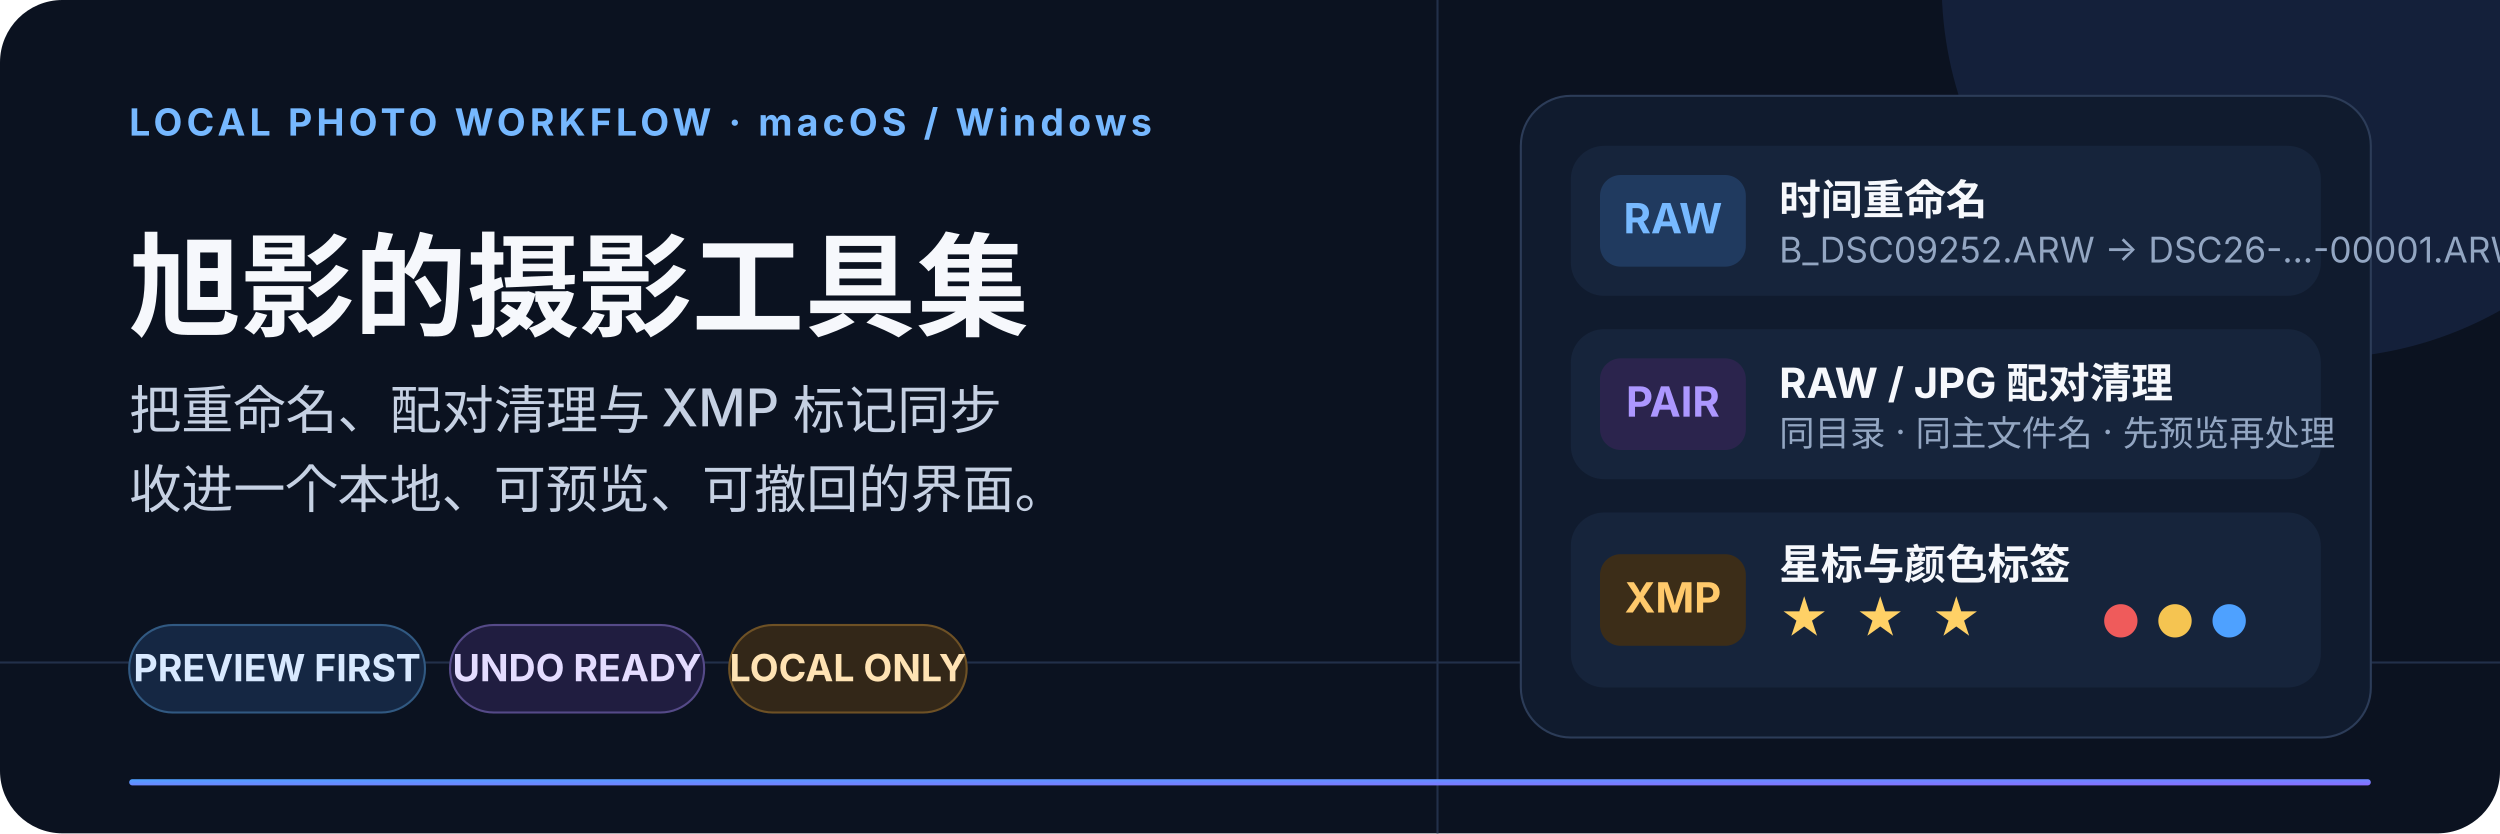
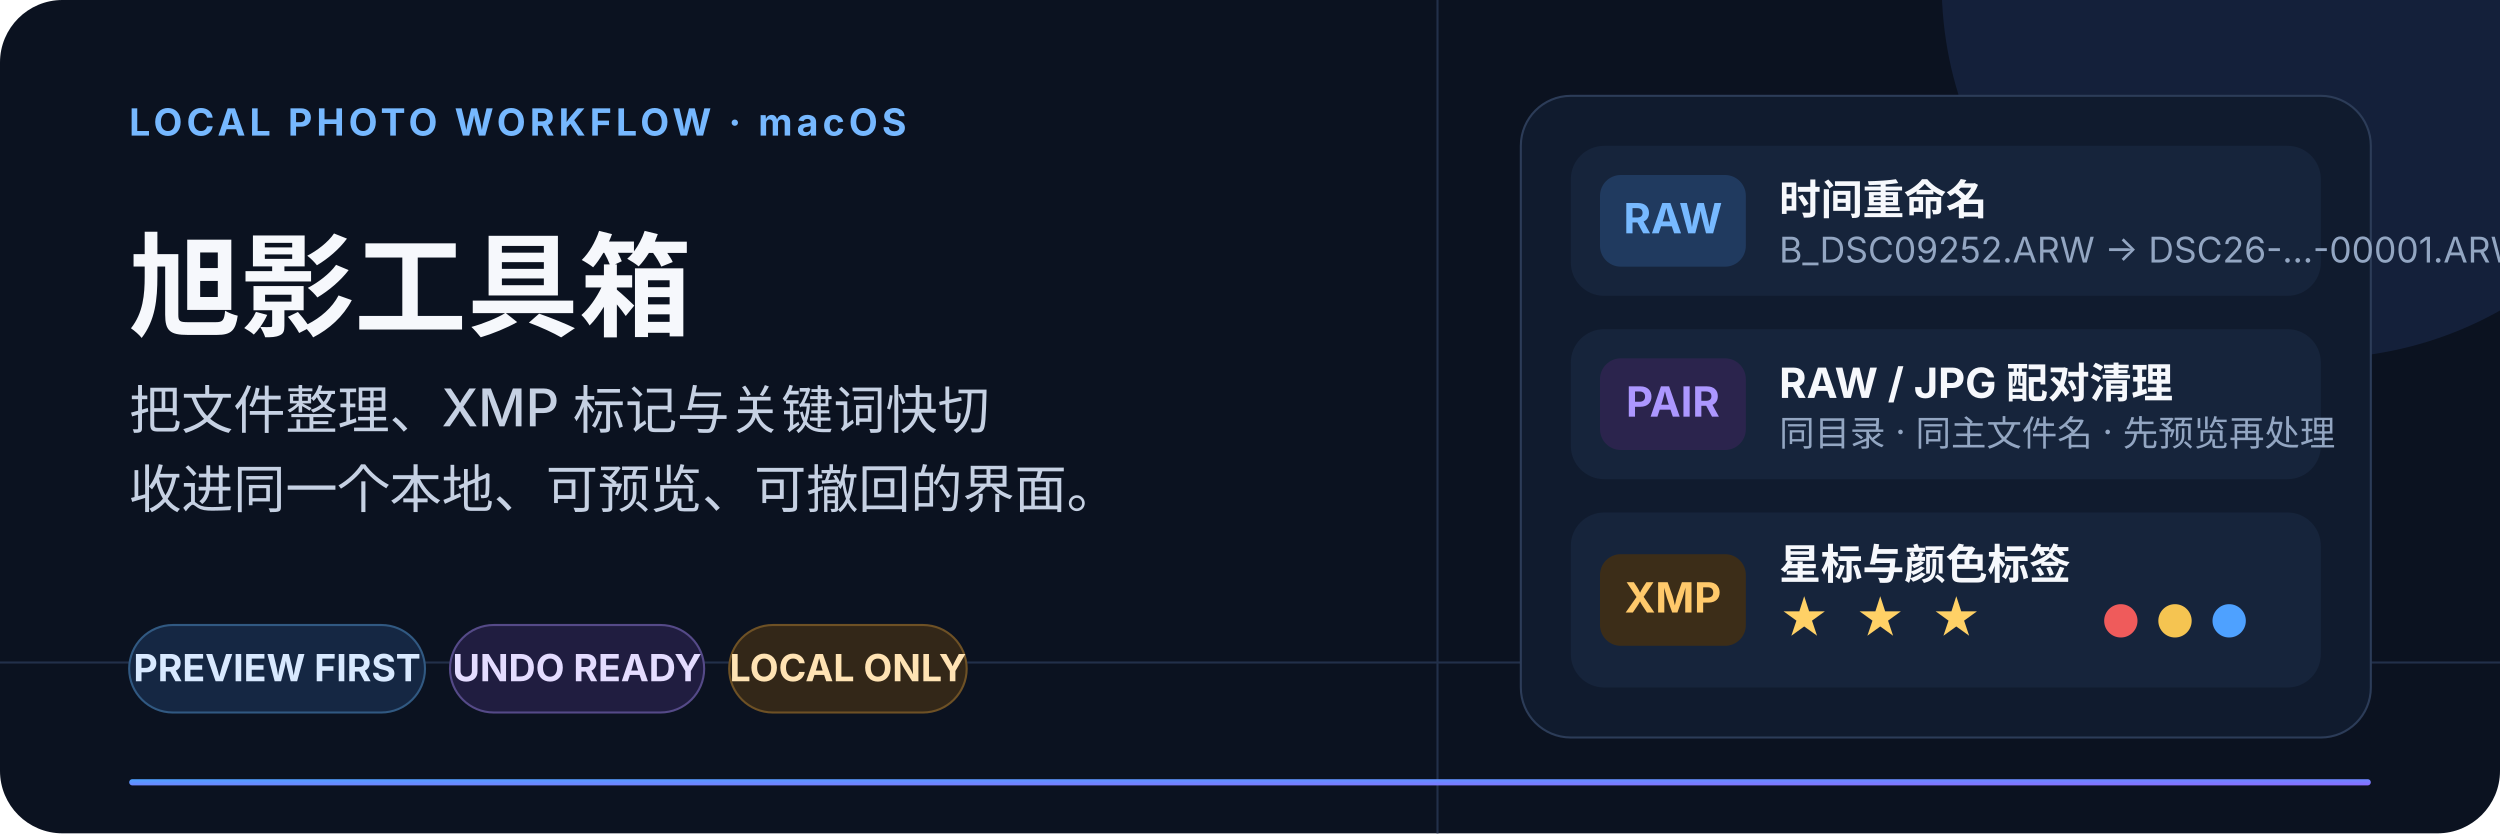
<svg xmlns="http://www.w3.org/2000/svg" width="1200" height="400" viewBox="0 0 1200 400" role="img" aria-labelledby="title desc">
  <defs>
    <linearGradient id="brand" x1="0" y1="0" x2="1" y2="1">
      <stop offset="0" stop-color="#4EA1FF" />
      <stop offset="1" stop-color="#8B6CFF" />
    </linearGradient>
  </defs>
  <rect width="1200" height="400" rx="30" fill="#0B1220" />
  <path d="M0 318H1200M690 0V400" stroke="#22304A" stroke-width="1" />
  <circle cx="1112" cy="-8" r="180" fill="#14203A" />
  <g transform="translate(62 52)" font-family="-apple-system,BlinkMacSystemFont,'Segoe UI','PingFang SC',sans-serif">
-     <text x="0" y="0" dominant-baseline="hanging" font-size="18" font-weight="700" letter-spacing="2" fill="#76B8FF">LOCAL PHOTO WORKFLOW · macOS / Windows</text>
-     <text x="0" y="58" dominant-baseline="hanging" font-size="54" font-weight="760" fill="#F6F8FC">旭影的摄影工具集</text>
-     <text x="0" y="132" dominant-baseline="hanging" font-size="25" font-weight="500" fill="#C6D1E3">把重命名、配对清理与 XMP 标记同步</text>
-     <text x="0" y="170" dominant-baseline="hanging" font-size="25" font-weight="500" fill="#C6D1E3">收进一个本地、可预览、可撤回的界面。</text>
+     <text x="0" y="0" dominant-baseline="hanging" font-size="18" font-weight="700" letter-spacing="2" fill="#76B8FF">LOCAL PHOTO WORKFLOW · macOS</text>
+     <text x="0" y="58" dominant-baseline="hanging" font-size="54" font-weight="760" fill="#F6F8FC">旭影工具箱</text>
+     <text x="0" y="132" dominant-baseline="hanging" font-size="25" font-weight="500" fill="#C6D1E3">把文件整理、XMP 标记与关键词快切</text>
+     <text x="0" y="170" dominant-baseline="hanging" font-size="25" font-weight="500" fill="#C6D1E3">收进同一个本地、可预览、可撤回的界面。</text>
    <g transform="translate(0 248)" font-size="18" font-weight="650">
      <rect width="142" height="42" rx="21" fill="#152743" stroke="#315982" />
      <text x="71" y="27" text-anchor="middle" fill="#D8E9FF">PREVIEW FIRST</text>
      <rect x="154" width="122" height="42" rx="21" fill="#201D40" stroke="#554A88" />
      <text x="215" y="27" text-anchor="middle" fill="#E4DCFF">UNDO READY</text>
      <rect x="288" width="114" height="42" rx="21" fill="#332718" stroke="#6E5125" />
      <text x="345" y="27" text-anchor="middle" fill="#FFE3B4">LOCAL ONLY</text>
    </g>
  </g>
  <g transform="translate(730 46)" font-family="-apple-system,BlinkMacSystemFont,'Segoe UI','PingFang SC',sans-serif">
    <rect width="408" height="308" rx="24" fill="#101B2E" stroke="#2C3C58" />
    <g transform="translate(24 24)">
      <rect width="360" height="72" rx="16" fill="#16243B" />
      <rect x="14" y="14" width="70" height="44" rx="10" fill="#203A5F" />
      <text x="49" y="42" text-anchor="middle" font-size="20" font-weight="750" fill="#77B9FF">RAW</text>
      <text x="100" y="33" font-size="20" font-weight="700" fill="#F6F8FC">时间重命名</text>
      <text x="100" y="56" font-size="17" fill="#93A6C2">B_DSC09252.ARW → DSC26-…-00001.ARW</text>
    </g>
    <g transform="translate(24 112)">
      <rect width="360" height="72" rx="16" fill="#16243B" />
      <rect x="14" y="14" width="70" height="44" rx="10" fill="#2B244D" />
      <text x="49" y="42" text-anchor="middle" font-size="20" font-weight="750" fill="#AC97FF">PAIR</text>
      <text x="100" y="33" font-size="20" font-weight="700" fill="#F6F8FC">RAW / JPG 配对清理</text>
      <text x="100" y="56" font-size="17" fill="#93A6C2">同目录 · 同主文件名 · 先预览再处理</text>
    </g>
    <g transform="translate(24 200)">
      <rect width="360" height="84" rx="16" fill="#16243B" />
      <rect x="14" y="20" width="70" height="44" rx="10" fill="#3C2D18" />
      <text x="49" y="48" text-anchor="middle" font-size="20" font-weight="750" fill="#FFC96B">XMP</text>
      <text x="100" y="32" font-size="20" font-weight="700" fill="#F6F8FC">星标与颜色标签</text>
      <text x="100" y="59" font-size="23" letter-spacing="3" fill="#FFD166">★ ★ ★</text>
      <circle cx="264" cy="52" r="8" fill="#EF5B5B" />
      <circle cx="290" cy="52" r="8" fill="#F5C451" />
      <circle cx="316" cy="52" r="8" fill="#4EA1FF" />
    </g>
  </g>
  <rect x="62" y="374" width="1076" height="3" rx="1.5" fill="url(#brand)" />
</svg>
